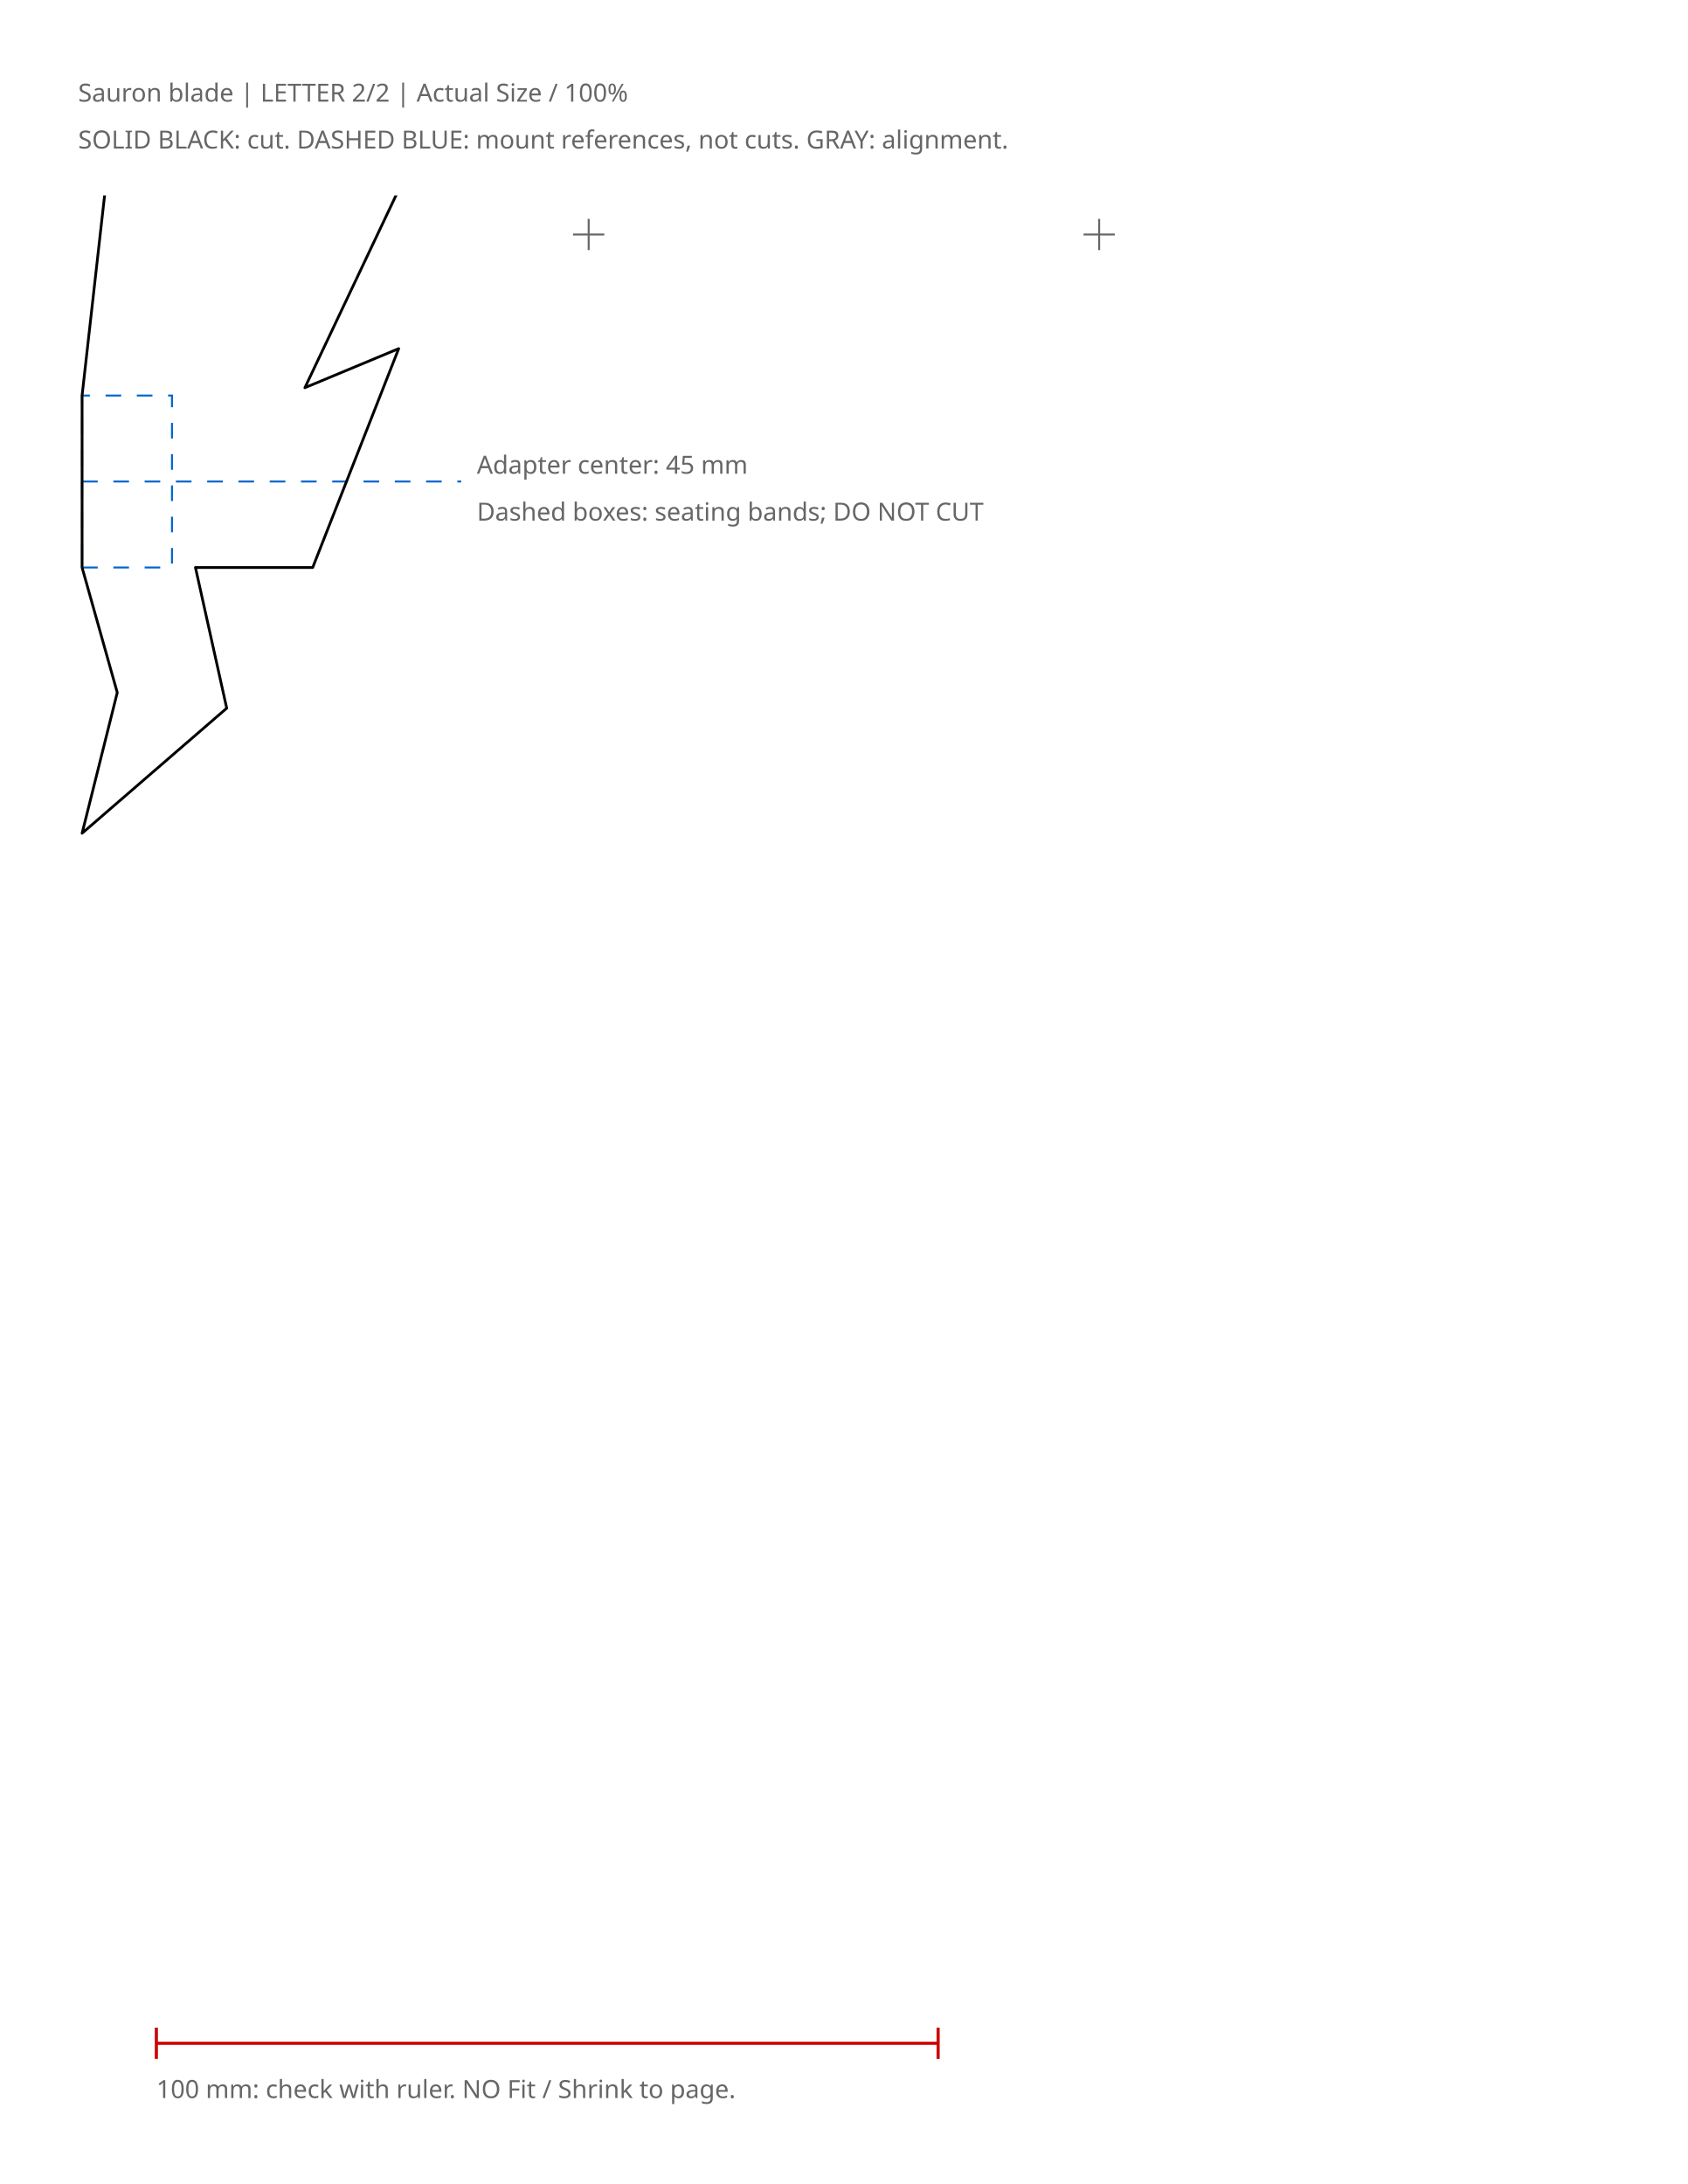
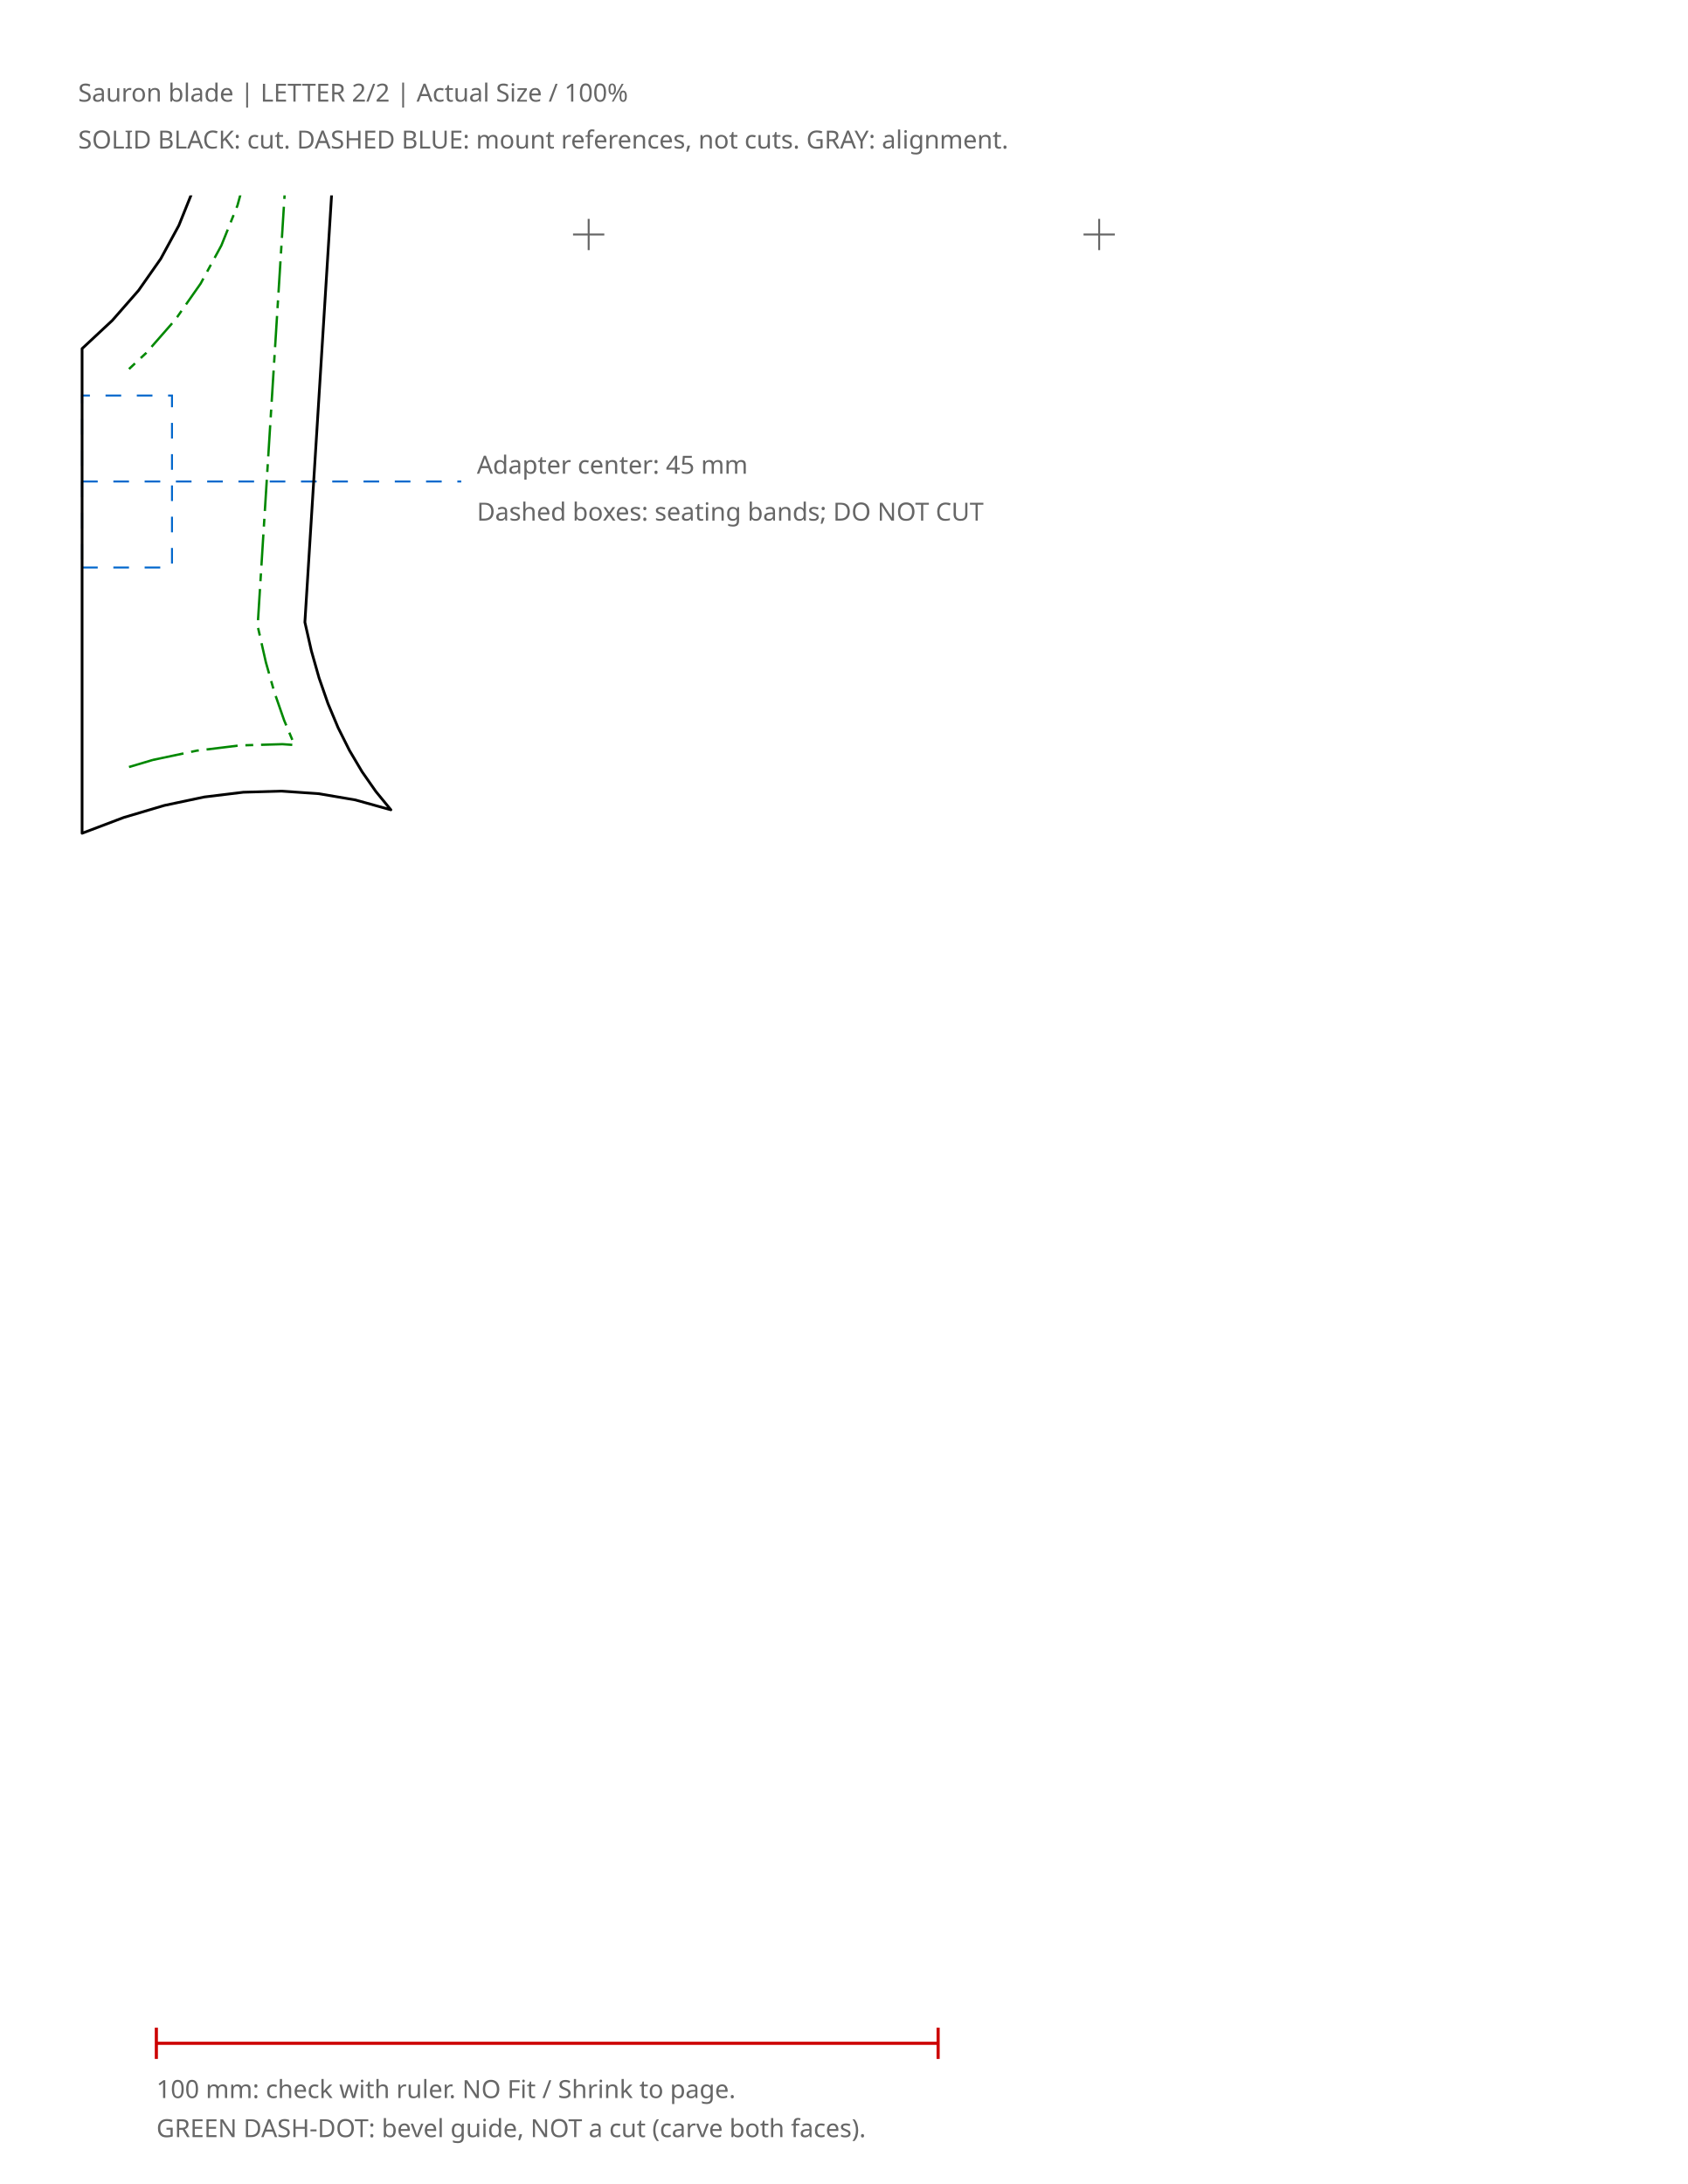
<svg xmlns="http://www.w3.org/2000/svg" width="215.9mm" height="279.4mm" viewBox="0 0 215.9 279.4">
  <defs>
    <clipPath id="tile-clip" clipPathUnits="userSpaceOnUse">
      <rect x="18.0" y="-81.6" width="195.9" height="224.4" />
    </clipPath>
  </defs>
  <g transform="translate(-8.0 106.6)" clip-path="url(#tile-clip)">
    <path d="M 18.5 -45 L 67 -45" fill="none" stroke="#0066cc" stroke-width="0.25" stroke-dasharray="2 2" data-station="45" />
    <text x="69" y="-46" fill="#666666" font-size="3.2" font-family="sans-serif">Adapter center: 45 mm</text>
    <path d="M 18.5 -34 L 30 -34 L 30 -56 L 18.5 -56 Z" fill="none" stroke="#0066cc" stroke-width="0.25" stroke-dasharray="2 2" />
    <path d="M 18.5 -225 L 67 -225" fill="none" stroke="#0066cc" stroke-width="0.25" stroke-dasharray="2 2" data-station="225" />
    <text x="69" y="-226" fill="#666666" font-size="3.2" font-family="sans-serif">Adapter center: 225 mm</text>
    <path d="M 18.5 -214 L 30 -214 L 30 -236 L 18.5 -236 Z" fill="none" stroke="#0066cc" stroke-width="0.25" stroke-dasharray="2 2" />
    <text x="69" y="-40" fill="#666666" font-size="3.2" font-family="sans-serif">Dashed boxes: seating bands; DO NOT CUT</text>
    <path d="M 81.3 -76.6 L 85.3 -76.6 M 83.3 -78.6 L 83.3 -74.6" fill="none" stroke="#666666" stroke-width="0.25" />
    <path d="M 146.6 -76.6 L 150.6 -76.6 M 148.6 -78.6 L 148.6 -74.6" fill="none" stroke="#666666" stroke-width="0.25" />
    <g id="cut">
-       <path d=" M 37,-16 L 33,-34 L 48,-34 L 59,-62 L 47,-57 L 65,-95  L 50,-118 L 58,-185 L 47,-203 L 53,-214 L 45,-236 L 57,-250  L 38,-262 L 36,-295.275 L 29,-279 L 25,-255 L 18.5,-236 L 18.5,-214  L 26,-197 L 31,-163 L 27,-128 L 23,-96 L 18.5,-56 L 18.5,-34  L 23,-18 L 18.5,-0 z " stroke="#000000" fill="none" stroke-width=".35" stroke-linejoin="round" />
+       <path d=" M 23.82,-2.016 L 29.031,-3.562 L 34.133,-4.641 L 39.125,-5.25 L 44.008,-5.391 L 48.781,-5.062  L 53.445,-4.266 L 58,-3 L 56.078,-5.344 L 54.312,-7.875 L 52.703,-10.594 L 51.25,-13.5  L 49.953,-16.594 L 48.812,-19.875 L 47.828,-23.344 L 47,-27 L 51.5,-99 L 65,-101  L 57,-116 L 61.5,-125 L 36,-295.275 L 34.633,-284.945 L 33.031,-275.592 L 31.195,-267.217  L 29.125,-259.819 L 26.82,-253.398 L 24.281,-247.955 L 21.508,-243.489 L 18.5,-240 L 18.5,-208  L 22.641,-207.455 L 26.5,-205.856 L 29.814,-203.314 L 32.356,-200 L 33.955,-196.141 L 34.5,-192  L 33.955,-187.859 L 32.356,-184 L 29.814,-180.686 L 26.5,-178.144 L 22.641,-176.545 L 18.5,-176  L 18.5,-118 L 21.039,-117.594 L 23.406,-116.875 L 25.602,-115.844 L 27.625,-114.5 L 29.477,-112.844  L 31.156,-110.875 L 32.664,-108.594 L 34,-106 L 29.5,-100 L 35,-97 L 34.742,-91.859  L 33.969,-86.938 L 32.68,-82.234 L 30.875,-77.75 L 28.555,-73.484 L 25.719,-69.438 L 22.367,-65.609  L 18.5,-62 L 18.5,-0 z " stroke="#000000" fill="none" stroke-width=".35" stroke-linejoin="round" />
+     </g>
+     <g id="bevel">
+       <path d="M 27.555 -9.383 L 33.147 -10.565 L 38.674 -11.239 L 44.127 -11.397 L 45.67 -11.29 L 44.347 -14.447 L 43.088 -18.069 L 42.012 -21.861 L 40.958 -26.515 L 45.815 -104.223 L 55.7 -105.688 L 50.247 -115.911 L 55.285 -125.987 L 35.282 -259.557 L 34.845 -257.994 L 32.374 -251.112 L 29.567 -245.094 L 26.358 -239.925 L 24.5 -237.771 M 24.5 -213.179 L 29.526 -211.097 L 34.093 -207.593 L 37.597 -203.026 L 39.8 -197.707 L 40.552 -192 L 39.8 -186.293 L 37.597 -180.974 L 34.093 -176.407 L 29.526 -172.903 L 24.5 -170.821 M 24.5 -122.813 L 25.565 -122.49 L 28.553 -121.086 L 31.304 -119.26 L 33.778 -117.046 L 35.959 -114.49 L 37.849 -111.631 L 41.055 -105.406 L 38.46 -101.947 L 41.181 -100.463 L 40.719 -91.242 L 39.844 -85.675 L 38.375 -80.315 L 36.312 -75.188 L 33.663 -70.319 L 30.447 -65.729 L 26.682 -61.429 L 24.5 -59.393 M 24.5 -8.476 L 27.555 -9.383" fill="none" stroke="#008800" stroke-width="0.3" stroke-dasharray="4 1 1 1" />
    </g>
  </g>
  <text x="10" y="13" fill="#666666" font-size="3.2" font-family="sans-serif">Sauron blade | LETTER 2/2 | Actual Size / 100%</text>
  <text x="10" y="19" fill="#666666" font-size="3.2" font-family="sans-serif">SOLID BLACK: cut. DASHED BLUE: mount references, not cuts. GRAY: alignment.</text>
  <path id="calibration" d="M 20 261.4 L 120 261.4 M 20 259.4 L 20 263.4 M 120 259.4 L 120 263.4" fill="none" stroke="#cc0000" stroke-width="0.4" />
  <text x="20" y="268.4" fill="#666666" font-size="3.2" font-family="sans-serif">100 mm: check with ruler. NO Fit / Shrink to page.</text>
+   <text x="20" y="273.4" fill="#666666" font-size="3.2" font-family="sans-serif">GREEN DASH-DOT: bevel guide, NOT a cut (carve both faces).</text>
</svg>
